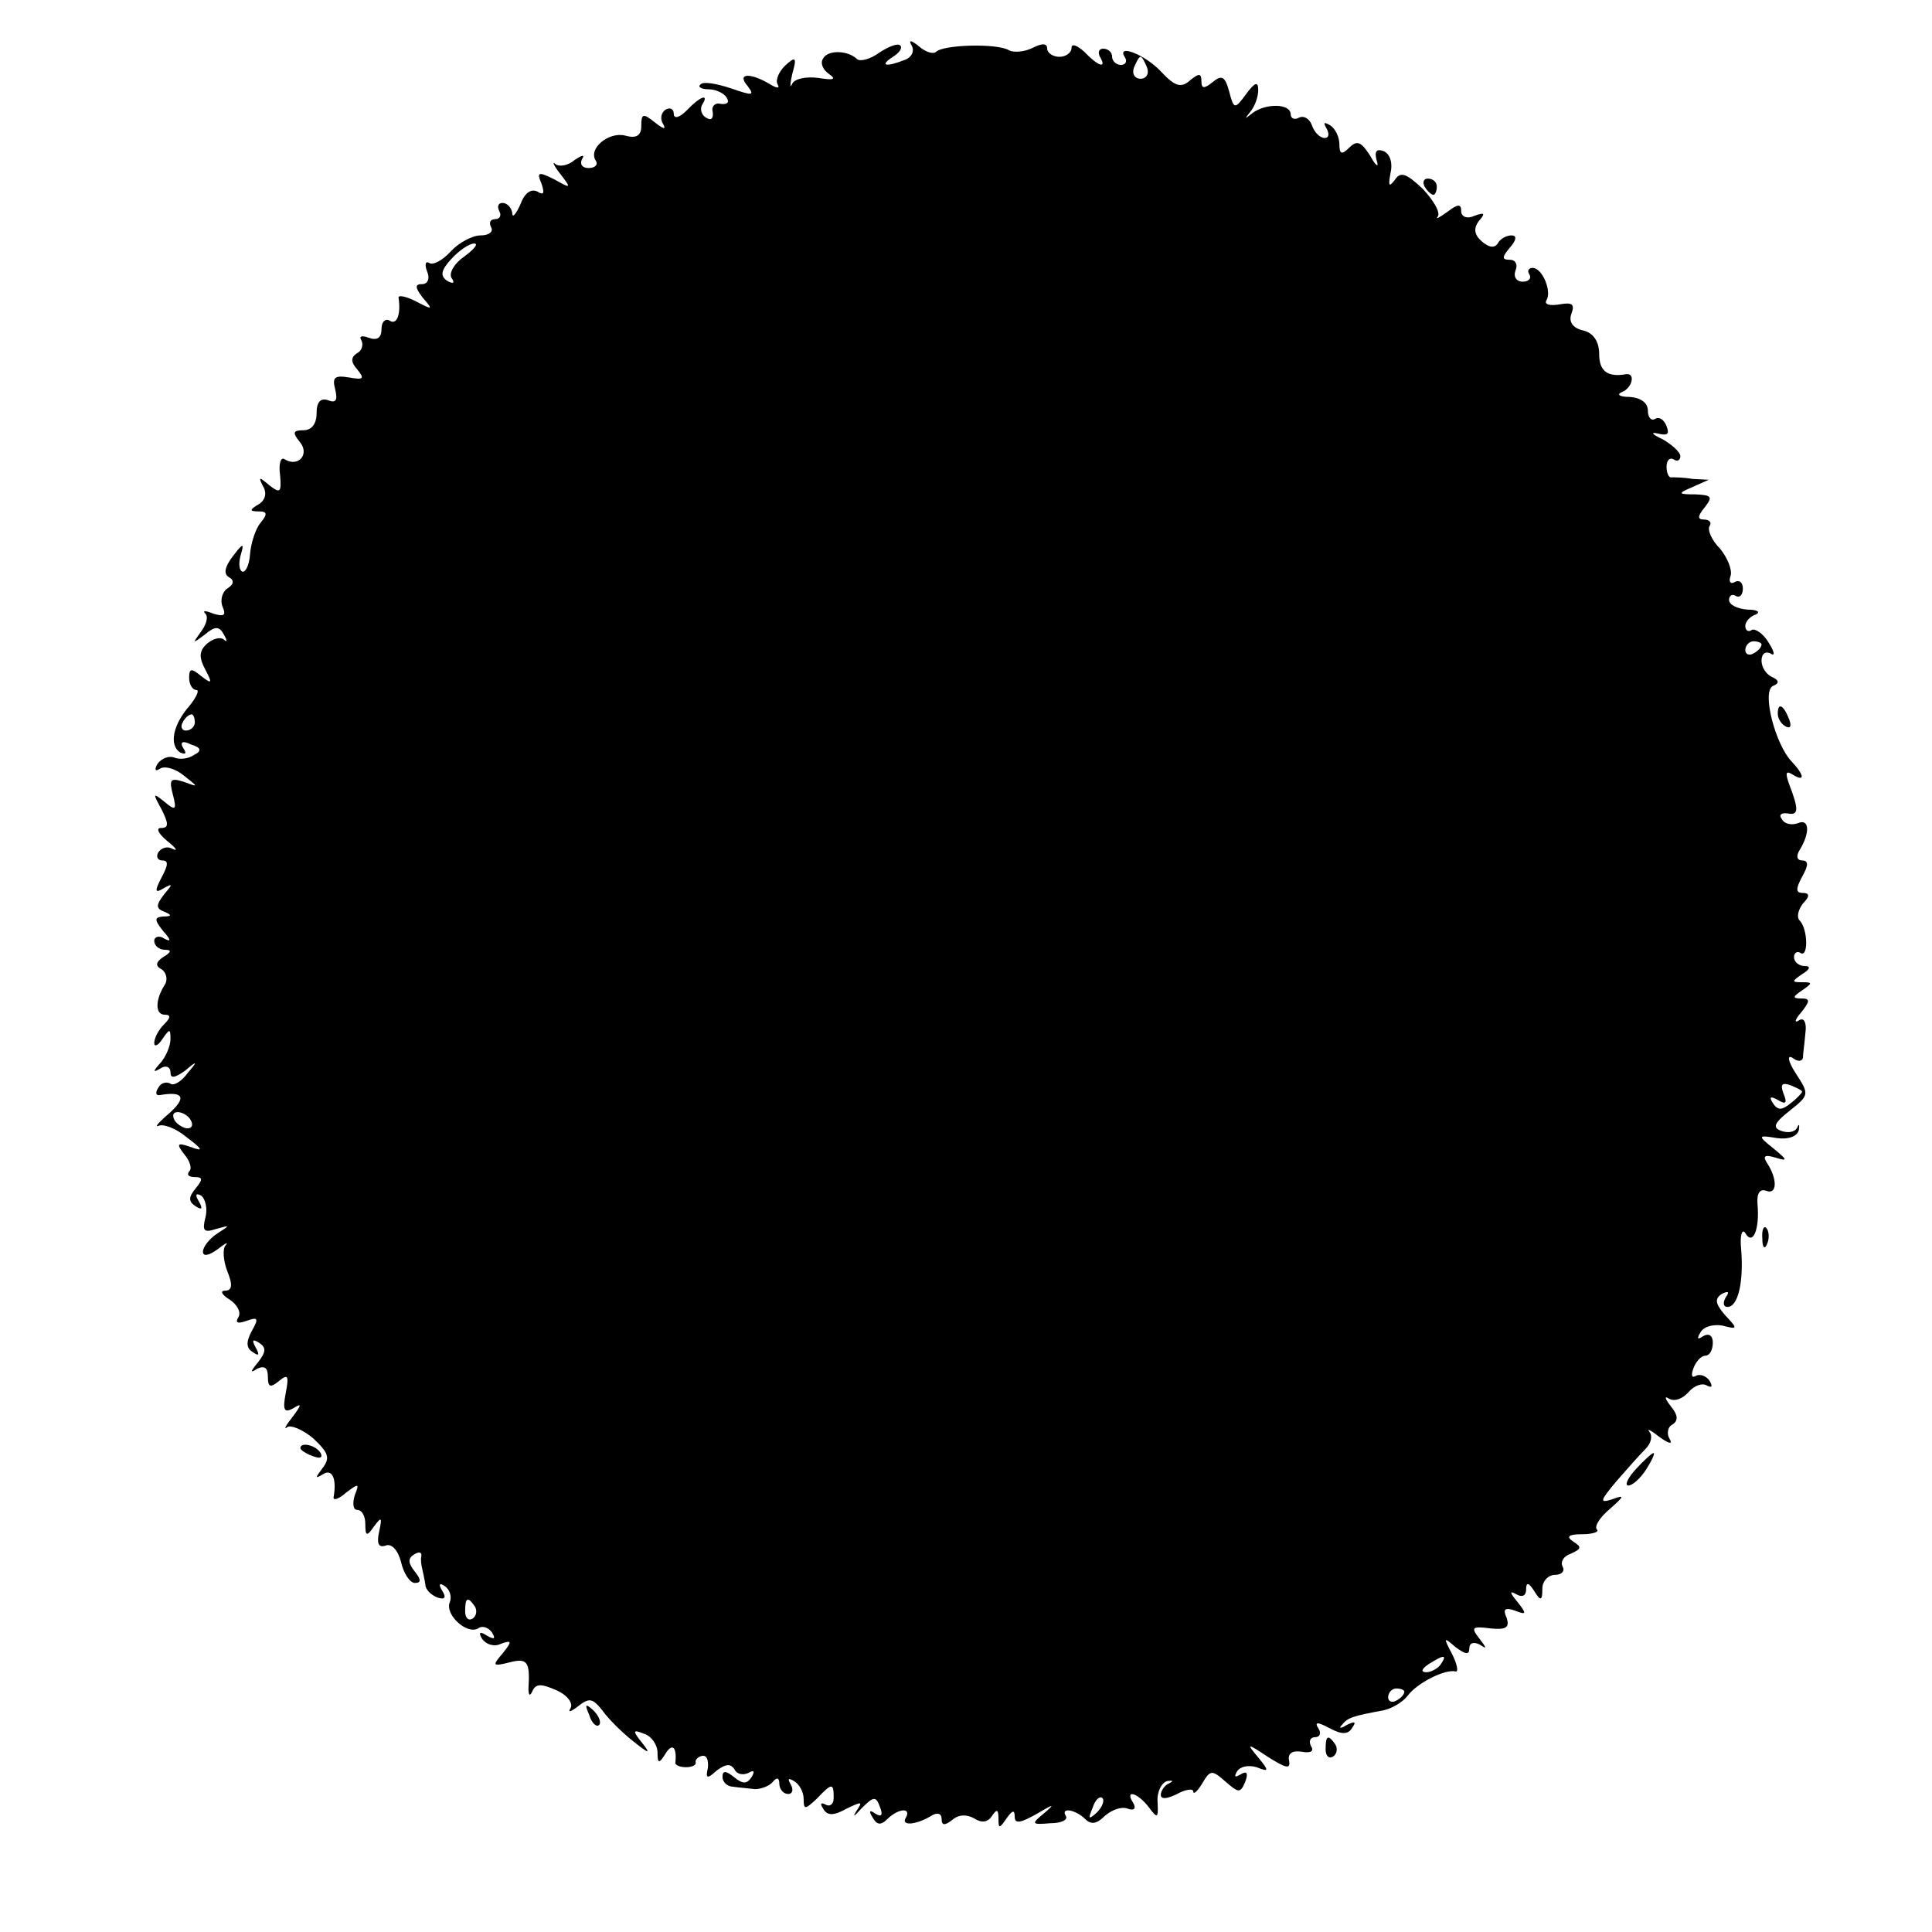
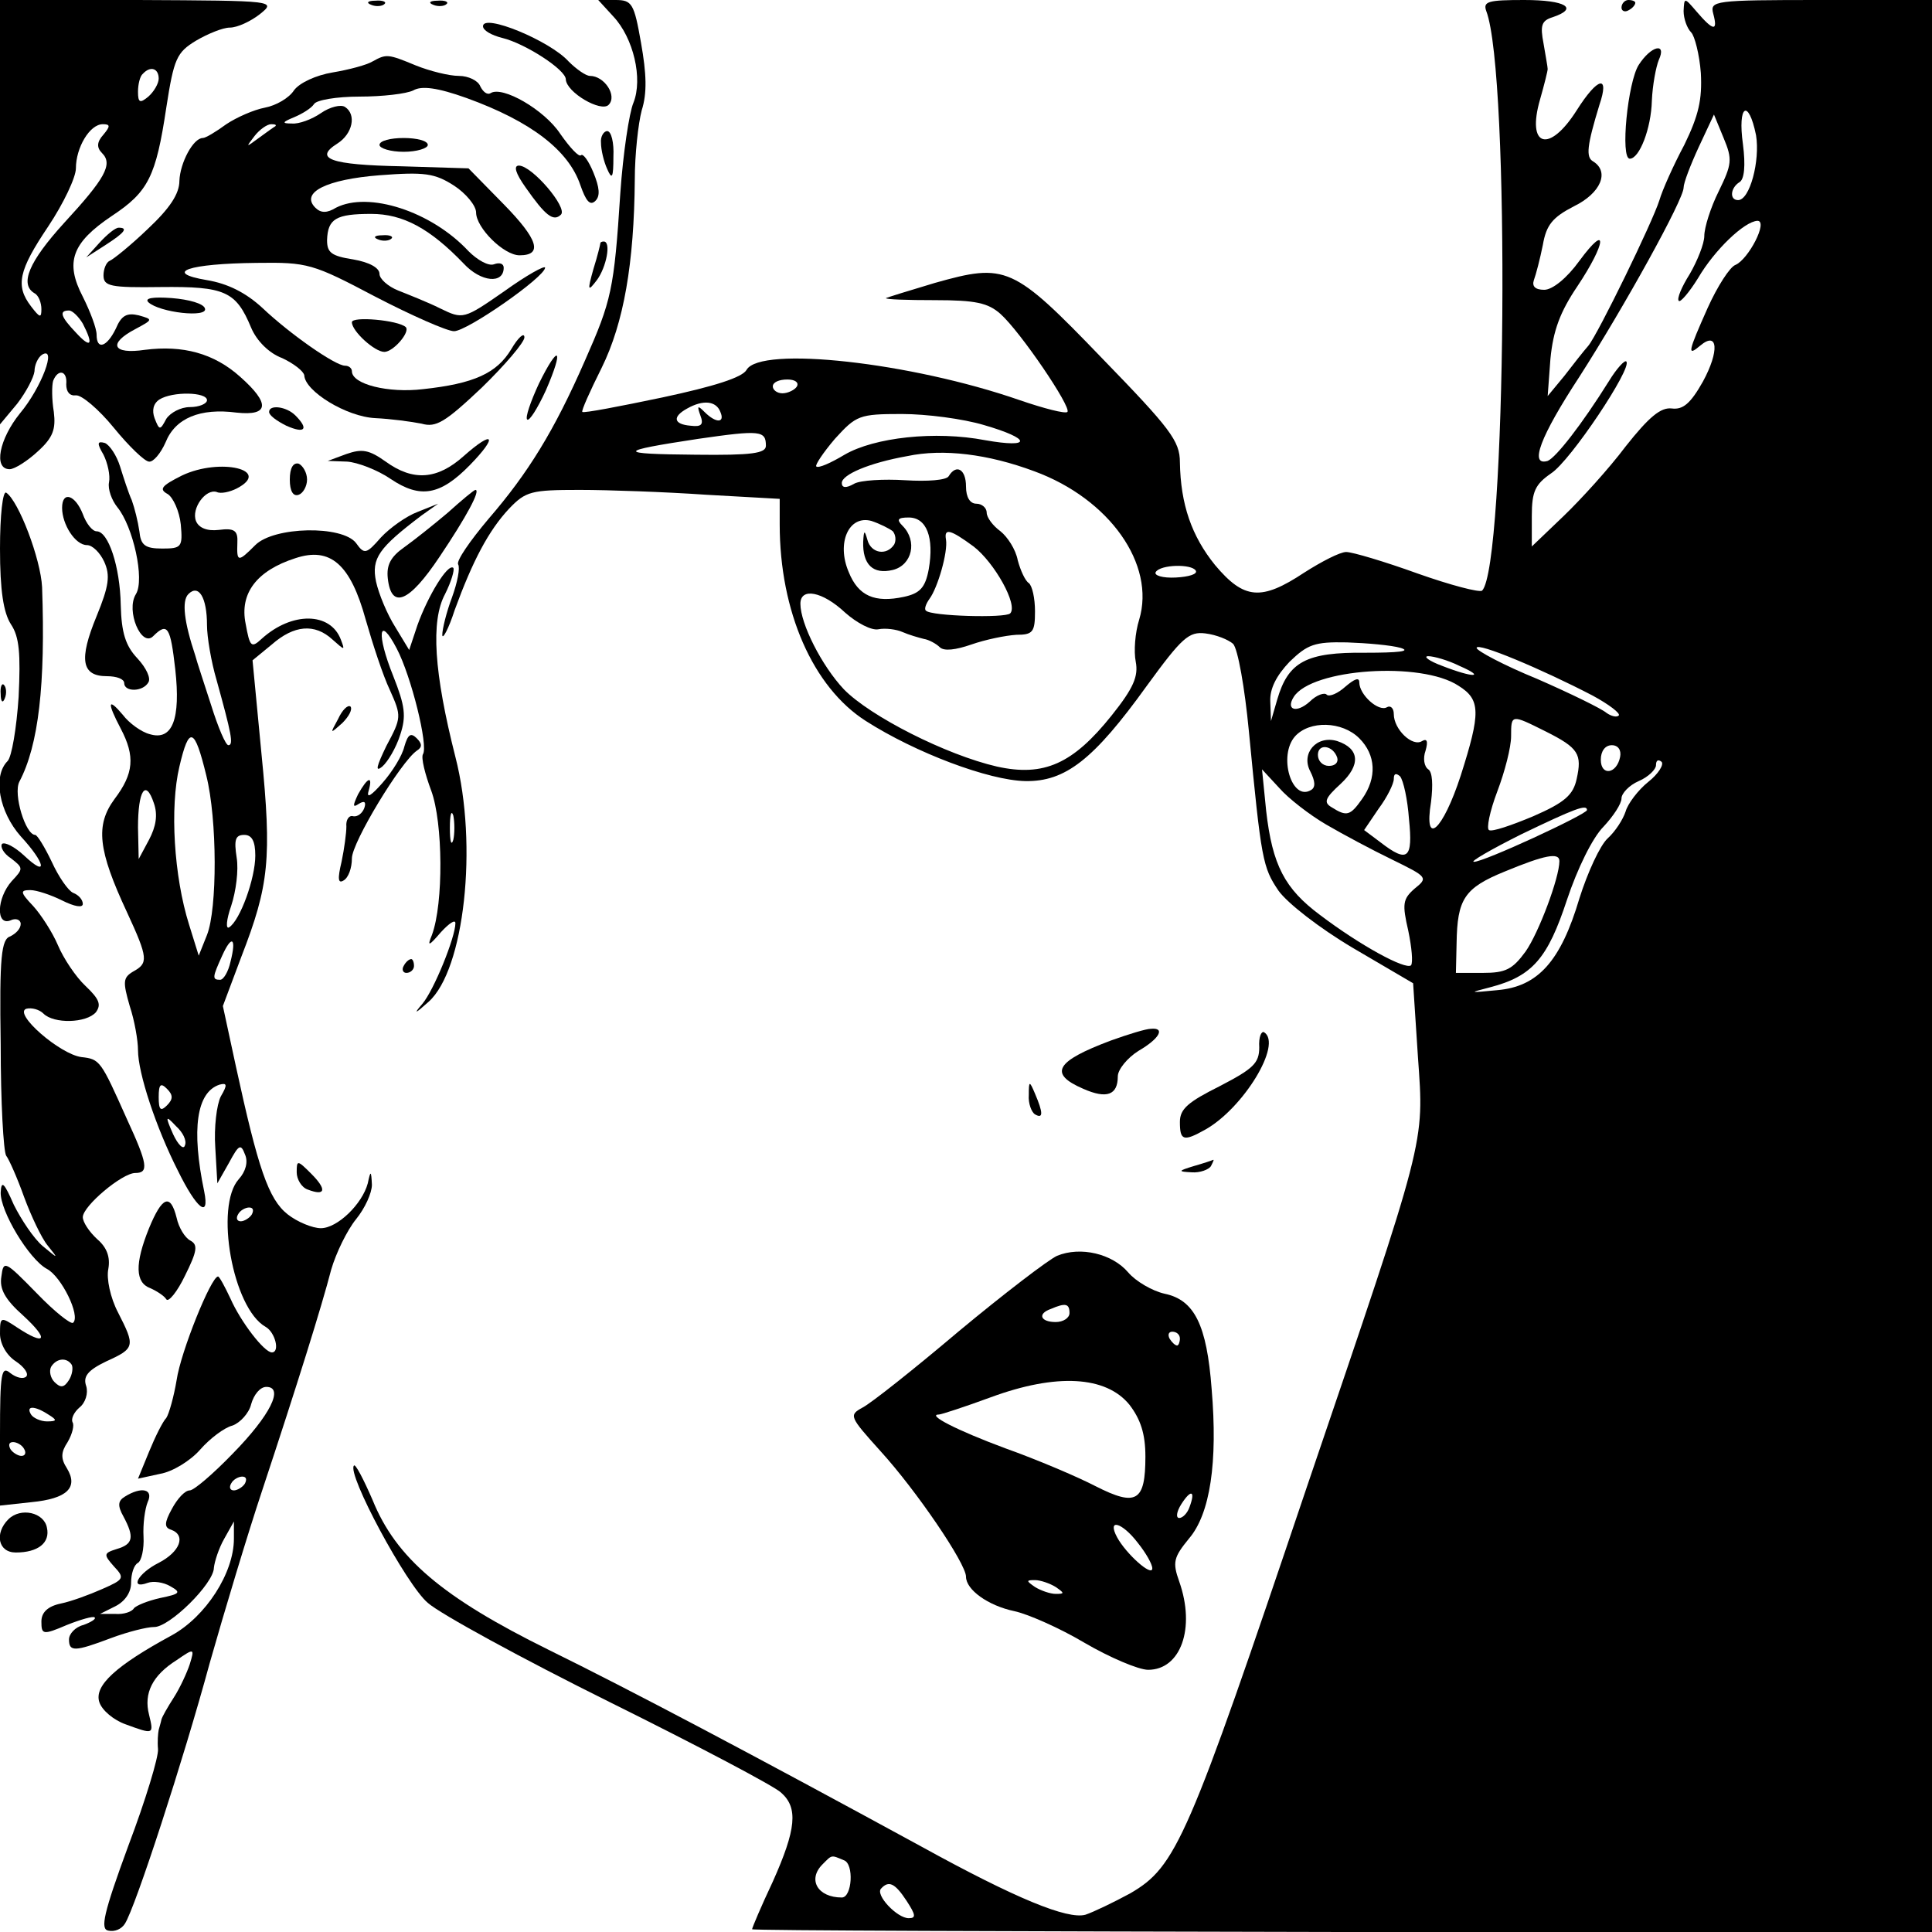
- <svg xmlns="http://www.w3.org/2000/svg" version="1.0" width="238pt" height="238pt" viewBox="0 0 238 238" preserveAspectRatio="xMidYMid meet">
-   <g transform="translate(0,238) scale(0.1,-0.1)" fill="#000000" stroke="none">
-     <path d="M1083 2315 c-11 -8 -23 -11 -27 -8 -11 11 -36 12 -42 1 -4 -6 0 -14 7 -19 10 -7 6 -8 -13 -5 -15 2 -29 -1 -32 -7 -3 -7 -3 -1 0 12 6 21 4 22 -9 10 -8 -8 -12 -18 -9 -23 3 -5 -1 -5 -9 0 -25 15 -42 14 -28 -2 9 -12 6 -12 -20 -3 -18 6 -35 9 -38 5 -4 -3 1 -6 10 -6 9 0 19 -5 22 -10 4 -6 1 -9 -7 -8 -7 2 -12 -3 -10 -10 1 -8 -2 -11 -8 -7 -6 3 -8 11 -5 16 9 14 -2 11 -19 -7 -9 -9 -16 -11 -16 -4 0 6 -5 8 -10 5 -6 -4 -7 -12 -3 -18 4 -7 0 -6 -10 2 -15 12 -17 11 -17 -4 0 -12 -6 -16 -20 -12 -20 5 -46 -16 -36 -31 3 -5 -1 -9 -9 -9 -8 0 -11 5 -8 11 4 6 0 5 -9 -1 -8 -7 -19 -9 -24 -5 -4 4 -2 -2 6 -12 14 -18 14 -19 -7 -7 -20 10 -22 9 -16 -5 4 -12 3 -15 -5 -10 -8 4 -16 -2 -21 -16 -6 -13 -10 -17 -10 -10 -1 6 -6 12 -12 12 -5 0 -7 -4 -4 -10 3 -5 1 -10 -5 -10 -6 0 -8 -4 -5 -10 3 -5 -2 -10 -13 -10 -10 0 -27 -9 -37 -20 -10 -11 -22 -17 -26 -14 -5 3 -6 -2 -3 -10 4 -9 1 -16 -6 -16 -9 0 -9 -4 1 -17 13 -15 12 -15 -9 -4 -12 6 -22 8 -21 4 3 -20 -2 -34 -11 -28 -5 3 -10 -1 -10 -10 0 -11 -5 -15 -16 -11 -8 3 -12 2 -9 -3 3 -5 1 -13 -5 -16 -8 -5 -8 -11 0 -20 10 -12 7 -13 -10 -10 -18 3 -21 0 -17 -15 3 -13 1 -17 -9 -13 -9 3 -14 -2 -14 -16 0 -13 -6 -21 -16 -21 -13 0 -14 -3 -5 -14 13 -15 -1 -32 -18 -22 -5 4 -8 -5 -6 -19 2 -22 0 -23 -13 -13 -13 11 -14 11 -8 -1 5 -8 3 -17 -5 -22 -12 -7 -12 -9 0 -9 10 0 11 -3 2 -14 -6 -7 -12 -25 -13 -39 -1 -14 -6 -23 -10 -21 -4 3 -4 12 -1 22 4 13 2 13 -10 -3 -10 -13 -12 -22 -5 -26 7 -4 6 -9 -2 -14 -6 -4 -9 -14 -6 -22 5 -11 2 -13 -11 -9 -10 4 -14 4 -10 0 4 -4 1 -14 -6 -23 -10 -14 -10 -14 5 -3 13 11 18 11 24 0 4 -7 4 -10 0 -6 -5 4 -14 1 -21 -5 -10 -9 -10 -17 -2 -32 9 -17 8 -18 -5 -8 -12 10 -15 10 -15 -2 0 -8 4 -15 9 -15 4 0 0 -9 -9 -20 -20 -23 -25 -48 -11 -57 7 -3 8 -1 4 5 -5 8 -1 10 9 5 13 -4 14 -8 4 -13 -7 -5 -18 -6 -25 -3 -6 2 -15 -1 -20 -8 -4 -7 -3 -10 3 -6 6 4 19 0 29 -8 19 -15 19 -15 0 -8 -16 5 -18 3 -13 -16 5 -19 3 -20 -10 -9 -15 12 -15 11 -4 -9 9 -18 9 -23 -1 -23 -6 0 -3 -7 8 -16 10 -8 14 -13 7 -10 -6 4 -14 2 -18 -4 -3 -5 -1 -10 5 -10 8 0 7 -6 -1 -21 -9 -17 -8 -20 3 -13 11 6 11 5 0 -8 -10 -13 -10 -17 0 -21 10 -4 10 -6 -1 -6 -11 -1 -11 -4 0 -18 10 -11 10 -14 1 -9 -6 4 -12 2 -12 -3 0 -6 6 -11 13 -11 9 0 8 -3 -2 -9 -9 -6 -10 -11 -2 -15 6 -4 8 -13 4 -19 -12 -19 -12 -37 0 -37 8 0 7 -4 -1 -12 -7 -7 -12 -17 -12 -23 0 -5 5 -3 10 5 9 13 10 13 10 0 0 -9 -6 -22 -12 -29 -10 -11 -10 -13 0 -7 6 4 12 2 12 -5 0 -8 5 -7 18 2 15 13 16 12 3 -3 -7 -10 -17 -16 -21 -13 -5 3 -12 1 -15 -5 -4 -6 -3 -10 2 -9 29 5 33 -3 12 -22 -13 -11 -19 -18 -14 -16 6 3 22 -3 35 -14 20 -15 21 -18 5 -12 -17 6 -18 4 -8 -9 7 -8 10 -18 6 -21 -3 -4 -1 -7 7 -7 10 0 10 -3 1 -14 -9 -11 -9 -16 0 -22 8 -5 9 -3 4 6 -5 8 -4 11 3 7 5 -4 8 -16 5 -27 -4 -16 -2 -19 13 -14 18 5 18 5 1 -6 -9 -6 -17 -16 -17 -22 0 -6 7 -5 18 3 9 7 14 10 10 5 -4 -4 -3 -19 2 -32 7 -17 6 -24 -3 -24 -6 0 -4 -5 6 -11 9 -6 14 -15 11 -21 -5 -8 -1 -9 10 -5 14 5 15 3 6 -13 -7 -13 -7 -21 2 -26 7 -5 8 -3 3 6 -5 9 -4 11 4 6 9 -6 9 -11 -1 -24 -10 -12 -10 -14 -1 -8 9 4 13 1 13 -10 0 -13 3 -14 14 -5 11 9 12 6 8 -15 -4 -21 -2 -25 9 -19 11 7 11 5 -1 -11 -8 -10 -11 -16 -6 -12 4 3 19 -3 32 -14 19 -18 21 -24 11 -37 -9 -12 -9 -13 1 -7 11 7 17 -5 13 -28 -1 -5 6 -3 15 5 16 12 17 12 11 -3 -3 -10 -2 -18 3 -18 6 0 10 -8 10 -17 0 -16 2 -16 11 -3 9 12 10 11 6 -7 -3 -14 -1 -20 8 -17 7 3 15 -5 19 -20 3 -14 11 -26 17 -26 8 0 8 4 0 14 -8 10 -9 16 -1 21 6 4 10 3 9 -2 -1 -4 0 -11 1 -15 1 -5 3 -13 4 -20 0 -6 7 -13 15 -16 9 -3 11 0 6 8 -5 8 -4 11 3 6 6 -4 9 -13 6 -20 -6 -15 21 -40 35 -32 5 4 13 1 17 -5 5 -8 3 -9 -6 -4 -9 6 -11 4 -6 -4 5 -7 15 -10 23 -6 14 5 14 3 2 -12 -13 -15 -12 -16 8 -11 23 6 26 1 24 -32 0 -9 2 -10 5 -3 4 9 11 9 29 1 14 -6 21 -16 18 -22 -4 -6 0 -5 9 2 14 11 18 10 30 -5 7 -10 24 -27 38 -38 20 -16 22 -16 11 -2 -12 15 -12 17 3 11 9 -3 16 -14 16 -23 0 -14 2 -14 10 -1 8 13 14 8 12 -11 -1 -3 5 -6 13 -6 8 0 13 3 12 6 -1 3 3 7 8 8 6 1 8 -6 7 -15 -3 -13 -1 -14 11 -3 11 8 17 9 22 1 3 -6 11 -7 17 -4 7 4 8 2 4 -5 -6 -9 -11 -9 -22 0 -10 8 -14 8 -14 0 0 -6 6 -12 13 -12 6 -1 19 -2 27 -3 8 0 18 4 22 9 5 6 8 5 8 -2 0 -7 5 -13 11 -13 5 0 7 5 3 12 -4 7 -3 8 4 4 7 -4 12 -14 12 -22 0 -14 2 -13 16 0 19 20 21 20 21 1 0 -8 -5 -11 -10 -8 -6 3 -7 1 -3 -5 5 -9 13 -9 29 0 19 9 20 9 12 -3 -5 -8 -3 -7 6 3 15 15 18 16 23 2 4 -10 2 -13 -6 -8 -7 5 -8 3 -3 -5 5 -9 10 -10 18 -2 13 13 30 15 23 2 -7 -11 13 -9 31 2 8 5 13 3 13 -4 0 -8 4 -8 13 -1 8 7 18 7 27 2 9 -6 17 -5 22 3 6 9 8 8 8 -3 0 -13 1 -13 10 0 7 10 10 11 10 2 0 -9 7 -8 28 4 20 12 22 12 9 1 -17 -14 -17 -15 7 -13 13 0 22 4 19 9 -7 11 12 8 24 -4 7 -7 14 -6 24 4 8 7 20 12 28 9 8 -3 11 0 7 7 -11 17 5 13 19 -5 11 -15 12 -14 11 6 -1 13 5 24 12 26 7 1 8 0 2 -3 -5 -2 -10 -9 -10 -14 0 -6 8 -5 20 1 11 6 20 7 20 3 0 -4 5 0 11 10 10 17 12 17 29 2 16 -14 18 -14 24 0 4 11 2 14 -6 9 -7 -4 -8 -3 -4 4 4 6 14 8 24 5 15 -6 16 -5 2 12 -15 18 -14 18 13 0 21 -13 27 -15 25 -4 -2 9 4 13 16 11 11 -2 15 1 11 7 -3 6 -1 11 5 11 6 0 8 5 4 11 -5 8 -1 8 14 0 15 -8 23 -8 28 1 5 7 3 8 -7 3 -8 -5 -10 -4 -6 0 7 9 13 11 51 18 10 2 24 10 30 18 12 16 46 33 59 30 4 -1 2 9 -4 21 -11 21 -11 22 4 9 12 -9 17 -10 17 -2 0 7 5 9 13 5 9 -6 9 -5 -1 8 -10 13 -9 15 14 12 19 -2 24 1 20 13 -5 11 -2 13 10 9 15 -6 15 -4 3 11 -9 11 -10 14 -1 9 7 -4 12 -2 12 6 0 9 3 9 10 -2 8 -13 10 -12 10 3 0 9 7 17 16 17 8 0 12 5 9 10 -3 6 1 13 10 16 13 6 14 8 3 15 -9 6 -6 9 11 9 13 0 22 3 18 6 -3 4 4 15 16 25 18 16 19 18 3 12 -16 -5 -15 -2 5 22 13 15 29 33 36 40 7 7 9 16 5 21 -4 5 2 2 12 -6 11 -8 17 -10 13 -3 -4 6 -3 15 3 18 8 5 7 12 -2 23 -7 9 -8 13 -2 9 7 -4 17 0 24 8 7 8 17 12 23 8 6 -3 7 -1 3 6 -4 6 -12 9 -17 6 -5 -3 -6 1 -3 9 3 9 10 16 15 16 5 0 9 7 9 16 0 9 -5 12 -12 8 -7 -5 -8 -3 -3 5 4 7 16 10 27 8 19 -5 19 -4 3 13 -12 14 -13 20 -4 26 8 4 10 3 5 -4 -4 -7 -3 -12 2 -12 13 0 20 30 17 70 -2 18 1 27 5 21 9 -16 18 4 15 36 -1 13 3 19 11 16 13 -5 14 14 1 34 -6 9 -3 11 10 7 16 -5 15 -3 -2 11 -20 16 -20 17 4 13 14 -2 25 2 27 10 1 7 0 8 -2 3 -3 -6 -12 -7 -20 -4 -11 4 -8 10 11 25 24 19 24 20 7 46 -9 14 -11 23 -4 19 6 -5 12 -5 13 0 0 4 2 18 3 30 2 14 -2 20 -8 16 -6 -4 -5 1 3 10 11 14 11 17 0 17 -11 0 -11 2 1 10 13 9 13 10 0 10 -13 0 -13 1 0 10 10 6 11 10 3 10 -7 0 -13 5 -13 11 0 5 4 8 8 5 10 -6 9 30 -1 40 -4 4 -2 13 4 21 9 9 8 13 0 13 -9 0 -9 5 -1 20 8 14 8 20 0 20 -6 0 -8 5 -3 13 13 21 12 39 -2 33 -8 -3 -17 -1 -20 5 -4 5 -1 8 7 7 14 -3 14 5 2 36 -5 14 -4 17 4 12 16 -10 15 -1 -1 16 -20 21 -37 86 -23 93 8 3 8 7 -1 11 -7 3 -13 12 -13 20 0 9 5 12 11 9 6 -4 5 2 -2 13 -7 12 -17 18 -21 16 -4 -3 -8 -1 -8 5 0 5 6 12 13 14 6 3 2 6 -10 6 -13 1 -23 6 -23 12 0 5 4 8 8 5 5 -3 9 1 9 9 0 8 -5 11 -10 8 -5 -3 -8 0 -5 8 2 7 -4 22 -13 33 -10 10 -16 23 -13 28 3 4 0 8 -7 8 -8 0 -8 4 1 15 10 13 9 15 -11 16 -22 0 -23 1 -4 9 l20 9 -20 1 c-11 2 -23 2 -26 2 -3 -1 -6 5 -6 13 0 8 4 12 9 9 4 -3 8 -1 8 4 0 5 -10 14 -22 21 -13 6 -15 9 -6 7 12 -3 15 -1 11 9 -3 8 -9 12 -14 9 -5 -3 -9 2 -9 10 0 10 -9 16 -22 17 -13 0 -17 3 -10 6 13 5 17 24 5 22 -23 -4 -33 4 -33 25 0 15 -7 26 -20 29 -13 3 -18 11 -14 21 4 11 1 14 -15 11 -12 -2 -19 0 -16 5 7 11 -5 40 -17 40 -5 0 -7 -4 -4 -8 3 -5 -1 -9 -8 -9 -8 0 -12 6 -9 14 3 7 0 13 -7 13 -10 0 -10 3 0 15 8 9 9 15 2 15 -6 0 -14 -4 -17 -10 -4 -6 -11 -5 -20 3 -9 8 -10 16 -3 25 8 9 7 11 -6 6 -9 -4 -16 -1 -16 6 0 9 -4 9 -17 -1 -10 -7 -15 -10 -12 -6 4 5 -5 20 -18 34 -21 20 -28 22 -35 11 -7 -9 -8 -7 -5 9 3 13 -1 24 -9 27 -9 3 -11 -1 -8 -12 3 -9 -1 -7 -8 6 -11 17 -16 20 -26 10 -9 -9 -12 -8 -12 4 0 9 -5 20 -12 24 -7 4 -8 3 -4 -4 4 -7 3 -12 -2 -12 -6 0 -13 7 -16 16 -3 8 -10 12 -16 9 -5 -3 -10 -1 -10 4 0 14 -32 14 -48 1 -9 -7 -9 -7 -2 2 6 7 10 19 10 27 0 11 -4 10 -15 -5 -14 -19 -15 -19 -21 4 -5 18 -9 20 -20 11 -11 -9 -14 -8 -14 1 0 10 -3 10 -14 1 -11 -10 -19 -7 -35 10 -20 22 -57 36 -45 18 3 -5 0 -9 -5 -9 -6 0 -11 5 -11 10 0 6 -5 10 -11 10 -5 0 -7 -4 -4 -10 9 -15 -2 -12 -19 6 -9 8 -16 11 -16 5 0 -6 -7 -11 -15 -11 -8 0 -15 5 -15 10 0 7 -6 7 -18 1 -10 -5 -23 -6 -29 -3 -14 9 -82 7 -90 -2 -4 -3 -13 0 -21 7 -10 8 -13 8 -9 1 4 -7 0 -15 -9 -18 -23 -9 -31 -7 -14 4 8 5 12 11 9 14 -3 3 -14 -1 -26 -9z m330 -18 c3 -8 -1 -14 -8 -14 -7 0 -11 6 -8 14 3 7 6 13 8 13 2 0 5 -6 8 -13z m-841 -233 c-12 -8 -19 -20 -16 -26 5 -7 2 -8 -5 -4 -9 6 -8 13 5 27 9 10 22 19 28 19 6 0 0 -7 -12 -16z m1598 -478 c0 -3 -4 -8 -10 -11 -5 -3 -10 -1 -10 4 0 6 5 11 10 11 6 0 10 -2 10 -4z m-1930 -96 c0 -5 -5 -10 -11 -10 -5 0 -7 5 -4 10 3 6 8 10 11 10 2 0 4 -4 4 -10z m1980 -455 c0 -1 -6 -8 -14 -14 -11 -9 -16 -9 -22 0 -5 8 -3 9 6 4 10 -6 12 -4 7 8 -4 11 -2 14 9 10 7 -3 14 -6 14 -8z m-1985 -35 c3 -5 2 -10 -4 -10 -5 0 -13 5 -16 10 -3 6 -2 10 4 10 5 0 13 -4 16 -10z m350 -599 c3 -5 2 -12 -3 -15 -5 -3 -9 1 -9 9 0 17 3 19 12 6z m1190 -71 c-3 -5 -12 -10 -18 -10 -7 0 -6 4 3 10 19 12 23 12 15 0z m-45 -34 c0 -3 -4 -8 -10 -11 -5 -3 -10 -1 -10 4 0 6 5 11 10 11 6 0 10 -2 10 -4z m-379 -149 c-10 -9 -11 -8 -5 6 3 10 9 15 12 12 3 -3 0 -11 -7 -18z" />
-     <path d="M1755 2150 c3 -5 8 -10 11 -10 2 0 4 5 4 10 0 6 -5 10 -11 10 -5 0 -7 -4 -4 -10z" />
-     <path d="M2190 1501 c0 -6 4 -13 10 -16 6 -3 7 1 4 9 -7 18 -14 21 -14 7z" />
-     <path d="M2171 854 c0 -11 3 -14 6 -6 3 7 2 16 -1 19 -3 4 -6 -2 -5 -13z" />
-     <path d="M370 596 c0 -2 7 -7 16 -10 8 -3 12 -2 9 4 -6 10 -25 14 -25 6z" />
-     <path d="M2015 570 c-10 -11 -14 -20 -9 -20 5 0 15 9 22 20 7 11 11 20 9 20 -2 0 -12 -9 -22 -20z" />
-     <path d="M726 267 c3 -10 9 -15 12 -12 3 3 0 11 -7 18 -10 9 -11 8 -5 -6z" />
-     <path d="M1633 225 c0 -8 4 -12 9 -9 5 3 6 10 3 15 -9 13 -12 11 -12 -6z" />
+ <svg xmlns="http://www.w3.org/2000/svg" version="1.0" width="280pt" height="280pt" viewBox="0 0 280 280" preserveAspectRatio="xMidYMid meet">
+   <g transform="translate(0,280) scale(0.1,-0.1)" fill="#000000" stroke="none">
+     <path d="M0 2493 l0 -308 25 30 c13 17 24 38 25 47 0 9 5 20 11 24 22 13 -1 -48 -32 -85 -30 -37 -39 -81 -15 -81 7 0 26 12 41 26 22 20 26 32 23 57 -3 18 -3 38 -1 45 7 18 21 15 19 -5 0 -11 5 -17 14 -16 8 1 33 -20 55 -47 22 -27 45 -49 51 -49 6 -1 17 12 24 28 14 35 50 50 103 43 47 -5 49 13 5 52 -38 34 -83 46 -138 39 -47 -7 -54 9 -14 30 26 14 26 14 5 20 -17 4 -25 0 -33 -19 -13 -27 -28 -32 -28 -9 0 9 -9 33 -20 55 -26 50 -16 78 42 117 53 35 64 57 79 157 11 71 15 80 43 97 17 10 39 19 49 19 11 0 30 9 43 19 25 20 24 20 -176 21 l-200 1 0 -308z m230 193 c0 -7 -7 -19 -15 -26 -12 -10 -15 -9 -15 7 0 11 3 23 7 26 11 12 23 8 23 -7z m-80 -81 c-10 -11 -10 -19 -2 -27 16 -16 4 -37 -55 -101 -51 -56 -65 -89 -43 -102 6 -3 10 -14 10 -23 0 -13 -2 -13 -15 4 -23 30 -18 52 25 116 22 33 40 71 40 84 0 30 20 64 39 64 11 0 11 -3 1 -15z m-30 -274 c16 -31 12 -37 -10 -13 -22 23 -25 32 -10 32 5 0 14 -9 20 -19z m180 -111 c0 -5 -11 -10 -25 -10 -13 0 -28 -8 -34 -17 -9 -17 -10 -17 -17 1 -4 11 -2 21 7 27 19 12 69 11 69 -1z" />
+     <path d="M538 2793 c7 -3 16 -2 19 1 4 3 -2 6 -13 5 -11 0 -14 -3 -6 -6z" />
+     <path d="M628 2793 c7 -3 16 -2 19 1 4 3 -2 6 -13 5 -11 0 -14 -3 -6 -6z" />
+     <path d="M889 2776 c29 -31 43 -90 29 -125 -6 -14 -15 -73 -19 -131 -9 -140 -13 -156 -51 -242 -45 -103 -83 -164 -140 -230 -27 -32 -47 -61 -44 -66 3 -5 -1 -26 -9 -48 -8 -21 -14 -46 -14 -54 0 -8 9 8 18 36 26 71 49 115 79 147 24 25 32 27 102 27 42 0 125 -3 183 -7 l107 -6 0 -37 c0 -126 48 -236 125 -285 72 -46 178 -86 231 -87 58 -1 99 31 176 138 51 70 61 79 85 76 16 -2 33 -9 40 -15 7 -7 17 -64 23 -127 18 -187 20 -197 43 -231 13 -18 59 -54 108 -83 l87 -51 7 -107 c9 -128 13 -111 -161 -623 -173 -513 -189 -550 -256 -589 -24 -13 -53 -27 -65 -31 -26 -7 -100 23 -238 99 -244 133 -422 227 -540 285 -154 76 -221 133 -255 217 -13 30 -25 53 -27 50 -11 -11 76 -173 107 -199 18 -16 137 -81 264 -144 127 -63 239 -122 248 -131 25 -22 22 -53 -12 -129 -17 -36 -30 -67 -30 -69 0 -2 385 -3 855 -4 l855 0 0 1400 0 1400 -161 0 c-156 0 -161 -1 -156 -20 7 -26 0 -25 -24 3 -18 21 -18 21 -19 1 0 -11 5 -25 11 -31 5 -5 12 -32 14 -59 2 -38 -3 -61 -24 -104 -16 -30 -32 -66 -36 -80 -10 -32 -89 -194 -103 -211 -7 -8 -22 -27 -35 -44 l-24 -29 4 54 c4 41 14 68 39 105 42 63 45 94 3 37 -18 -25 -39 -42 -51 -42 -13 0 -18 5 -15 14 3 8 9 31 13 51 5 29 14 40 45 56 39 19 52 50 28 65 -11 6 -9 23 9 82 15 44 -2 41 -33 -8 -40 -63 -73 -53 -53 16 6 21 11 41 11 44 0 3 -3 19 -6 37 -5 26 -3 33 13 38 39 13 19 25 -41 25 -52 0 -60 -2 -55 -16 35 -91 29 -804 -6 -840 -4 -3 -46 8 -94 25 -47 17 -94 31 -103 31 -9 0 -36 -14 -61 -30 -62 -41 -87 -39 -129 11 -34 42 -50 88 -51 149 0 31 -14 49 -113 151 -129 134 -139 138 -242 109 -37 -11 -69 -21 -71 -22 -1 -2 31 -3 71 -3 59 0 77 -4 95 -20 29 -26 103 -135 97 -142 -3 -3 -34 5 -69 17 -158 55 -376 79 -396 44 -6 -11 -47 -24 -122 -40 -62 -13 -114 -23 -116 -21 -2 1 11 30 28 64 32 65 47 151 48 273 0 36 5 81 10 100 8 25 7 53 -1 98 -10 57 -13 62 -37 62 l-25 0 22 -24z m1656 -172 c6 -37 -9 -94 -26 -94 -13 0 -11 18 2 26 7 4 9 24 5 55 -8 57 8 67 19 13z m-54 -81 c-12 -24 -21 -53 -21 -65 0 -11 -10 -36 -21 -55 -12 -19 -19 -36 -16 -39 2 -3 15 12 28 33 24 41 67 82 86 83 16 0 -13 -56 -32 -64 -8 -3 -26 -31 -40 -62 -29 -65 -30 -71 -11 -55 26 22 28 -8 4 -52 -18 -32 -29 -41 -45 -39 -16 2 -33 -12 -67 -55 -24 -32 -65 -77 -90 -101 l-46 -44 0 44 c0 36 5 46 28 62 28 18 118 153 109 162 -2 3 -14 -10 -25 -28 -40 -64 -77 -111 -89 -116 -27 -8 -11 35 46 122 66 103 151 257 151 274 0 7 10 33 22 59 l22 47 14 -34 c13 -31 12 -38 -7 -77z m-1336 -283 c-3 -5 -13 -10 -21 -10 -8 0 -14 5 -14 10 0 6 9 10 21 10 11 0 17 -4 14 -10z m-111 -37 c7 -16 -6 -17 -23 0 -10 10 -11 9 -6 -5 5 -13 2 -17 -14 -15 -25 2 -27 13 -5 25 23 13 42 11 48 -5z m382 -19 c69 -20 70 -34 2 -22 -73 14 -161 4 -204 -21 -20 -12 -38 -20 -41 -17 -2 2 10 20 27 40 31 34 35 36 97 36 36 0 89 -7 119 -16z m-316 -30 c0 -11 -20 -14 -102 -13 -116 1 -115 5 4 23 90 13 98 12 98 -10z m389 -37 c109 -40 176 -135 152 -215 -6 -19 -8 -46 -5 -61 4 -21 -3 -38 -35 -78 -56 -70 -98 -89 -166 -74 -74 17 -184 73 -222 112 -32 34 -63 95 -63 124 0 24 32 18 65 -13 17 -15 38 -26 48 -24 10 2 26 0 35 -4 9 -4 23 -8 31 -10 7 -1 18 -7 23 -12 6 -6 23 -4 46 4 20 7 49 13 65 14 24 0 27 4 27 34 0 19 -4 37 -9 41 -5 3 -12 18 -16 33 -3 16 -15 34 -25 42 -11 8 -20 20 -20 27 0 7 -7 13 -15 13 -9 0 -15 9 -15 25 0 25 -14 33 -25 15 -3 -6 -31 -8 -63 -6 -31 2 -65 0 -74 -5 -12 -7 -18 -6 -18 1 0 12 39 29 95 39 52 11 117 3 184 -22z m-205 -87 c4 -5 5 -13 2 -19 -11 -17 -34 -13 -39 7 -4 14 -5 14 -6 -3 -1 -33 14 -48 43 -41 28 7 36 42 14 64 -9 9 -7 12 9 12 26 0 37 -29 29 -75 -5 -27 -13 -35 -36 -40 -42 -9 -66 1 -80 36 -18 42 0 83 33 74 12 -4 26 -11 31 -15z m117 -22 c30 -23 65 -85 53 -97 -7 -7 -115 -4 -122 4 -3 2 0 10 5 17 12 16 27 68 24 86 -3 17 6 15 40 -10z m322 -35 c3 -5 -10 -9 -29 -10 -19 -1 -32 3 -29 8 7 11 52 12 58 2z m297 -112 c16 -5 -4 -7 -51 -7 -86 1 -112 -13 -128 -68 l-9 -31 -1 28 c-1 19 9 38 28 58 26 25 36 29 83 28 29 -1 64 -4 78 -8z m278 -69 c24 -13 41 -26 38 -29 -3 -3 -11 -1 -18 4 -7 6 -52 28 -100 49 -49 20 -88 41 -88 45 0 9 95 -31 168 -69z m-193 43 c39 -17 21 -18 -25 0 -19 7 -28 14 -20 14 8 0 29 -6 45 -14z m-1 -29 c32 -20 32 -39 3 -130 -26 -80 -54 -105 -43 -38 3 25 2 43 -4 47 -6 4 -8 16 -4 27 4 14 2 18 -5 14 -14 -9 -41 17 -41 39 0 9 -5 13 -10 10 -12 -7 -40 18 -40 36 0 8 -7 5 -20 -6 -11 -10 -23 -15 -27 -12 -3 4 -15 0 -25 -10 -19 -17 -35 -12 -23 7 26 41 185 52 239 16z m126 -66 c48 -24 53 -33 45 -69 -5 -23 -17 -34 -63 -54 -31 -13 -60 -23 -64 -20 -4 2 1 27 12 56 11 29 20 64 20 80 0 32 0 32 50 7z m-270 -10 c24 -24 26 -57 4 -88 -17 -24 -22 -26 -44 -12 -12 7 -10 13 13 34 29 27 28 51 -5 62 -30 9 -53 -18 -39 -44 7 -14 8 -23 1 -27 -28 -17 -48 50 -23 78 21 23 68 22 93 -3z m-32 -28 c2 -7 -3 -12 -12 -12 -9 0 -16 7 -16 16 0 17 22 14 28 -4z m410 1 c-5 -25 -28 -28 -28 -4 0 12 6 21 16 21 9 0 14 -7 12 -17z m41 -36 c-15 -12 -30 -32 -33 -43 -4 -12 -15 -29 -26 -39 -11 -10 -29 -49 -41 -87 -27 -91 -60 -128 -119 -133 -41 -4 -42 -4 -11 4 62 16 84 42 112 127 15 45 37 90 53 106 14 15 26 33 26 41 0 7 11 19 25 25 14 6 25 17 25 23 0 7 3 9 8 5 4 -4 -5 -18 -19 -29z m-467 -62 c24 -14 67 -37 96 -51 51 -25 52 -26 32 -42 -17 -15 -18 -22 -9 -61 5 -24 7 -46 4 -50 -8 -7 -74 29 -132 73 -51 38 -69 72 -78 151 l-6 60 25 -27 c13 -15 44 -39 68 -53z m120 8 c6 -58 -2 -64 -41 -34 l-24 18 21 31 c12 16 22 36 22 43 0 8 3 9 9 4 5 -6 11 -34 13 -62z m258 13 c0 -6 -151 -76 -164 -75 -6 0 25 18 69 40 77 37 95 44 95 35z m-40 -74 c0 -24 -30 -104 -49 -131 -19 -26 -29 -31 -62 -31 l-39 0 1 43 c1 64 11 80 70 104 58 24 79 28 79 15z m-1037 -1448 c15 -5 12 -54 -3 -54 -35 0 -50 26 -28 48 14 14 12 14 31 6z m91 -59 c13 -20 14 -25 3 -25 -17 0 -49 34 -40 43 11 12 20 8 37 -18z" />
+     <path d="M2350 2789 c0 -5 5 -7 10 -4 6 3 10 8 10 11 0 2 -4 4 -10 4 -5 0 -10 -5 -10 -11z" />
+     <path d="M700 2762 c0 -6 12 -13 28 -17 33 -8 92 -46 92 -60 1 -19 51 -48 62 -37 13 13 -6 42 -27 42 -6 0 -20 10 -31 21 -27 30 -124 70 -124 51z" />
+     <path d="M2375 2706 c-16 -25 -27 -136 -13 -136 14 0 31 44 32 84 1 23 6 49 10 59 12 26 -11 21 -29 -7z" />
+     <path d="M540 2711 c-8 -5 -34 -12 -58 -16 -24 -4 -48 -15 -56 -26 -7 -11 -26 -22 -42 -25 -16 -3 -41 -14 -56 -24 -15 -11 -30 -20 -34 -20 -14 0 -33 -36 -34 -62 0 -19 -14 -40 -46 -70 -25 -24 -50 -44 -55 -46 -5 -2 -9 -12 -9 -21 0 -16 10 -18 83 -17 93 1 109 -6 131 -59 8 -19 26 -37 45 -44 17 -8 31 -19 32 -25 1 -23 61 -60 103 -62 22 -1 52 -5 67 -8 21 -6 34 2 87 52 34 33 62 66 62 73 0 8 -9 0 -19 -17 -21 -35 -54 -50 -128 -58 -50 -6 -103 7 -103 26 0 4 -4 8 -10 8 -14 0 -80 46 -120 84 -24 22 -50 35 -80 40 -65 11 -27 24 72 25 74 1 81 -1 172 -49 52 -27 104 -50 114 -50 19 0 131 78 132 92 0 4 -27 -11 -59 -34 -59 -41 -60 -41 -93 -25 -18 9 -46 20 -61 26 -15 6 -27 17 -27 24 0 9 -15 17 -38 21 -32 5 -38 10 -38 28 1 31 13 38 64 38 46 0 85 -21 134 -72 25 -27 58 -30 58 -6 0 6 -6 8 -14 5 -8 -3 -24 6 -37 19 -54 58 -145 87 -192 63 -13 -8 -22 -8 -30 0 -22 22 16 41 93 47 65 5 80 3 108 -15 17 -11 32 -29 32 -39 0 -22 40 -62 63 -62 34 0 27 23 -23 74 l-51 52 -97 3 c-103 2 -128 11 -93 33 22 14 28 42 11 53 -6 4 -22 0 -35 -9 -13 -9 -32 -16 -42 -15 -15 0 -14 2 3 9 12 5 25 13 29 19 3 6 33 11 66 11 33 0 68 4 78 9 12 7 35 4 77 -11 94 -34 148 -76 165 -126 8 -23 14 -31 22 -23 7 7 6 19 -3 41 -7 17 -15 28 -18 25 -3 -3 -16 11 -30 31 -23 35 -84 70 -101 59 -5 -3 -11 2 -15 10 -3 8 -17 15 -31 15 -14 0 -42 7 -62 15 -41 17 -43 17 -63 6z m-141 -94 c-2 -1 -13 -9 -24 -17 -19 -14 -19 -14 -6 3 7 9 18 17 24 17 6 0 8 -1 6 -3z" />
+     <path d="M871 2593 c0 -10 4 -27 9 -38 7 -16 9 -13 9 18 1 20 -3 37 -9 37 -5 0 -10 -8 -9 -17z" />
+     <path d="M550 2590 c0 -5 16 -10 35 -10 19 0 35 5 35 10 0 6 -16 10 -35 10 -19 0 -35 -4 -35 -10z" />
+     <path d="M762 2528 c28 -40 40 -50 51 -39 10 10 -42 71 -61 71 -8 0 -5 -11 10 -32z" />
+     <path d="M144 2448 l-19 -21 28 18 c28 18 33 25 19 25 -5 0 -17 -10 -28 -22z" />
+     <path d="M548 2453 c7 -3 16 -2 19 1 4 3 -2 6 -13 5 -11 0 -14 -3 -6 -6z" />
+     <path d="M870 2447 c0 -1 -4 -18 -10 -37 -9 -32 -8 -33 5 -16 14 19 21 56 10 56 -3 0 -5 -1 -5 -3z" />
+     <path d="M215 2362 c16 -15 87 -23 82 -9 -2 7 -23 13 -48 15 -27 2 -40 0 -34 -6z" />
+     <path d="M510 2333 c0 -13 33 -43 47 -43 13 0 38 29 31 36 -11 10 -78 16 -78 7z" />
+     <path d="M781 2244 c-12 -26 -20 -49 -17 -52 3 -3 15 16 27 42 27 62 19 69 -10 10z" />
+     <path d="M390 2203 c0 -5 11 -13 25 -20 27 -12 33 -5 13 15 -13 13 -38 16 -38 5z" />
+     <path d="M672 2139 c-38 -34 -73 -37 -113 -8 -24 17 -34 19 -57 11 l-27 -10 28 -1 c15 -1 44 -12 63 -25 43 -29 72 -24 115 20 41 42 35 52 -9 13z" />
+     <path d="M150 2141 c6 -12 10 -30 8 -40 -2 -10 4 -26 12 -36 23 -28 40 -105 27 -126 -15 -24 8 -78 25 -61 21 21 25 13 32 -48 8 -72 -4 -104 -37 -94 -12 3 -30 16 -39 28 -22 26 -23 18 -3 -20 21 -40 19 -65 -9 -102 -28 -38 -24 -74 18 -164 31 -67 31 -74 9 -86 -15 -9 -15 -15 -5 -50 7 -21 12 -50 12 -64 0 -33 26 -112 58 -175 27 -55 46 -70 38 -30 -19 91 -11 144 22 155 11 3 12 0 2 -17 -6 -12 -10 -45 -8 -74 l3 -52 17 30 c14 26 17 28 23 12 5 -11 1 -25 -9 -36 -35 -39 -9 -187 39 -214 14 -8 21 -37 9 -37 -11 0 -45 44 -60 78 -8 17 -16 32 -18 32 -10 0 -54 -109 -60 -150 -4 -24 -11 -49 -15 -55 -5 -5 -16 -27 -25 -49 l-16 -39 32 7 c18 3 44 19 58 35 14 16 35 32 47 35 11 4 24 18 27 31 4 14 13 25 22 25 26 0 6 -41 -49 -97 -28 -29 -56 -53 -62 -53 -7 0 -18 -12 -26 -27 -11 -20 -11 -27 -1 -30 22 -8 13 -32 -18 -48 -30 -15 -43 -39 -16 -29 8 3 23 1 33 -5 16 -9 14 -11 -15 -17 -18 -4 -35 -11 -38 -15 -3 -5 -15 -9 -27 -8 l-22 0 22 11 c14 7 23 20 23 34 0 13 4 26 10 29 5 3 9 20 8 38 -1 18 2 40 6 50 9 19 -9 23 -33 8 -10 -6 -11 -13 -2 -29 16 -30 14 -40 -10 -47 -19 -6 -19 -8 -4 -25 16 -17 15 -19 -17 -33 -18 -8 -45 -18 -60 -21 -19 -4 -28 -13 -28 -26 0 -19 2 -20 37 -5 20 8 38 13 40 11 3 -2 -5 -7 -16 -11 -12 -3 -21 -13 -21 -21 0 -18 8 -18 61 2 24 9 52 16 62 16 22 -1 87 63 87 86 1 9 7 28 15 42 l14 25 0 -25 c0 -50 -41 -113 -90 -140 -81 -44 -113 -73 -105 -97 4 -12 21 -26 38 -32 41 -15 41 -15 34 14 -8 31 5 57 40 79 26 18 26 17 19 -6 -4 -12 -14 -34 -23 -48 -9 -14 -17 -28 -18 -32 -1 -5 -3 -11 -4 -15 -1 -5 -2 -17 -1 -28 1 -11 -18 -74 -43 -140 -36 -98 -41 -121 -29 -123 9 -2 19 2 24 10 15 23 85 238 123 378 21 74 55 187 76 250 51 154 86 266 100 320 7 24 23 57 36 73 13 16 23 38 23 50 -1 21 -2 21 -6 2 -8 -30 -44 -65 -68 -65 -12 0 -34 9 -48 20 -28 22 -43 67 -75 214 l-19 88 27 72 c40 103 44 142 29 293 l-13 136 28 23 c32 28 62 31 88 7 18 -16 18 -16 12 0 -15 40 -71 41 -115 1 -15 -14 -17 -11 -23 22 -9 44 16 77 72 95 51 17 80 -9 102 -89 10 -35 25 -81 35 -102 17 -38 17 -40 -5 -81 -14 -29 -17 -39 -6 -30 8 7 20 27 26 46 9 27 7 42 -10 85 -25 62 -21 90 5 40 21 -40 46 -141 38 -153 -3 -5 3 -29 12 -53 17 -46 18 -163 1 -209 -7 -17 -5 -17 13 4 12 13 21 19 21 13 0 -20 -31 -97 -48 -117 -13 -15 -11 -15 9 3 52 46 72 227 39 355 -31 122 -36 197 -15 236 9 18 14 35 12 38 -8 7 -37 -41 -52 -83 l-12 -36 -20 33 c-12 19 -24 48 -28 66 -7 34 4 49 66 96 l24 17 -30 -12 c-16 -6 -40 -23 -53 -37 -21 -24 -24 -25 -36 -8 -20 26 -119 24 -146 -3 -25 -25 -27 -25 -26 3 1 18 -4 22 -27 19 -17 -2 -29 3 -33 13 -7 18 14 47 30 42 6 -3 19 0 29 5 52 27 -24 45 -79 19 -30 -15 -34 -20 -21 -27 8 -5 17 -25 19 -44 3 -33 1 -35 -27 -35 -25 0 -31 5 -33 25 -2 14 -7 34 -11 45 -5 11 -12 33 -17 49 -5 16 -15 31 -22 34 -11 3 -12 0 -2 -17z m150 -247 c0 -17 6 -53 14 -80 21 -76 25 -94 17 -94 -4 0 -15 26 -25 58 -10 31 -21 64 -23 72 -16 48 -20 79 -10 89 15 15 27 -5 27 -45z m-1 -218 c16 -64 16 -193 1 -231 l-12 -30 -14 45 c-22 70 -28 170 -14 229 14 60 22 57 39 -13z m-83 -93 l-15 -28 -1 46 c0 53 11 71 23 35 6 -17 3 -34 -7 -53z m441 0 c-3 -10 -5 -2 -5 17 0 19 2 27 5 18 2 -10 2 -26 0 -35z m-287 -23 c0 -33 -22 -94 -38 -104 -5 -3 -4 11 3 31 7 21 11 52 8 70 -4 26 -2 33 11 33 11 0 16 -9 16 -30z m-36 -154 c-3 -14 -10 -26 -15 -26 -12 0 -11 4 3 35 14 31 21 26 12 -9z m-92 -208 c-9 -9 -12 -7 -12 12 0 19 3 21 12 12 9 -9 9 -15 0 -24z m26 -58 c-2 -7 -10 1 -17 16 -12 27 -11 28 4 12 10 -9 16 -21 13 -28z m97 -100 c-3 -5 -11 -10 -16 -10 -6 0 -7 5 -4 10 3 6 11 10 16 10 6 0 7 -4 4 -10z m-10 -390 c-3 -5 -11 -10 -16 -10 -6 0 -7 5 -4 10 3 6 11 10 16 10 6 0 7 -4 4 -10z" />
+     <path d="M420 2105 c0 -17 5 -25 13 -22 6 2 12 12 12 22 0 10 -6 20 -12 23 -8 2 -13 -6 -13 -23z" />
+     <path d="M0 2005 c0 -61 5 -93 16 -110 12 -18 14 -42 11 -105 -3 -45 -10 -87 -16 -93 -22 -22 -12 -74 19 -109 36 -39 40 -61 5 -28 -14 13 -28 20 -32 17 -3 -4 2 -14 13 -21 18 -14 18 -15 1 -33 -22 -25 -23 -65 -2 -57 8 4 15 1 15 -5 0 -7 -7 -14 -15 -18 -13 -4 -16 -29 -14 -157 0 -83 4 -155 8 -161 4 -5 16 -32 26 -60 10 -27 25 -59 34 -70 16 -20 16 -20 -7 -1 -13 11 -31 38 -42 60 -14 32 -18 36 -19 18 -1 -27 41 -97 67 -111 21 -11 49 -68 38 -78 -3 -3 -27 16 -53 43 -46 47 -48 48 -51 24 -3 -18 5 -33 32 -57 38 -35 32 -44 -9 -17 -24 16 -25 16 -25 -9 0 -14 9 -31 23 -40 12 -8 19 -18 15 -22 -4 -4 -14 -2 -23 5 -13 11 -15 1 -15 -90 l0 -102 46 5 c51 5 68 21 51 49 -9 14 -9 23 1 38 7 12 10 25 7 29 -2 5 2 14 10 21 9 7 13 21 10 31 -5 14 2 23 29 36 42 19 42 22 17 71 -11 21 -17 49 -14 63 3 17 -2 31 -16 43 -12 11 -21 25 -21 32 0 16 57 64 76 64 20 0 18 13 -12 78 -38 85 -39 87 -66 90 -31 4 -99 63 -80 70 8 2 19 -1 25 -7 15 -15 62 -14 76 2 8 11 5 19 -15 38 -14 13 -32 40 -40 59 -8 19 -25 45 -36 57 -19 20 -19 23 -4 23 9 0 30 -7 46 -15 18 -9 30 -11 30 -5 0 6 -6 13 -14 16 -7 3 -21 23 -31 45 -10 21 -21 39 -24 39 -14 0 -32 59 -23 77 28 53 38 141 33 282 -2 41 -34 125 -52 137 -5 3 -9 -33 -9 -81z m104 -1183 c2 -4 1 -14 -4 -22 -7 -11 -12 -12 -21 -3 -6 6 -8 16 -5 22 8 13 23 14 30 3z m-34 -72 c13 -8 13 -10 -2 -10 -9 0 -20 5 -23 10 -8 13 5 13 25 0z m-35 -50 c3 -5 2 -10 -4 -10 -5 0 -13 5 -16 10 -3 6 -2 10 4 10 5 0 13 -4 16 -10z" />
+     <path d="M649 2057 c-20 -17 -49 -40 -63 -50 -20 -14 -26 -26 -24 -45 5 -46 31 -35 75 31 39 58 60 97 52 97 -2 0 -20 -15 -40 -33z" />
+     <path d="M90 2064 c0 -24 19 -54 36 -54 8 0 19 -11 25 -24 9 -20 7 -35 -11 -79 -26 -63 -22 -87 15 -87 14 0 25 -4 25 -10 0 -13 27 -13 35 1 4 6 -3 21 -16 35 -17 18 -23 37 -24 77 -1 56 -18 107 -35 107 -6 0 -15 11 -20 25 -11 28 -30 34 -30 9z" />
+     <path d="M1 1794 c0 -11 3 -14 6 -6 3 7 2 16 -1 19 -3 4 -6 -2 -5 -13z" />
+     <path d="M490 1758 c-12 -22 -12 -22 6 -6 10 10 15 20 12 24 -4 3 -12 -5 -18 -18z" />
+     <path d="M586 1718 c-3 -13 -17 -36 -32 -53 -15 -17 -23 -23 -20 -12 7 24 -1 21 -15 -4 -8 -17 -8 -20 1 -14 8 5 11 3 8 -6 -3 -8 -10 -13 -16 -12 -6 2 -11 -5 -10 -15 0 -9 -3 -32 -7 -51 -6 -25 -5 -32 3 -27 7 4 12 18 12 32 0 23 71 140 94 156 8 5 8 10 0 18 -9 9 -13 5 -18 -12z" />
+     <path d="M585 1400 c-3 -5 -1 -10 4 -10 6 0 11 5 11 10 0 6 -2 10 -4 10 -3 0 -8 -4 -11 -10z" />
+     <path d="M1610 1292 c-80 -30 -91 -48 -40 -70 34 -15 50 -9 50 18 0 10 14 27 30 37 31 18 39 34 18 32 -7 0 -33 -8 -58 -17z" />
+     <path d="M1825 1282 c0 -23 -9 -31 -57 -56 -46 -23 -58 -33 -58 -52 0 -27 5 -29 37 -11 55 31 112 124 85 141 -4 2 -8 -7 -7 -22z" />
+     <path d="M1491 1213 c-1 -12 4 -25 9 -28 12 -7 12 2 0 30 -8 19 -9 19 -9 -2z" />
+     <path d="M430 1101 c0 -10 7 -22 16 -25 26 -10 28 0 5 23 -20 20 -21 20 -21 2z" />
+     <path d="M1730 1110 c-23 -7 -23 -8 -3 -9 12 -1 25 4 28 9 3 6 5 10 3 9 -2 -1 -14 -5 -28 -9z" />
+     <path d="M216 1020 c-21 -52 -20 -79 2 -87 9 -4 20 -11 23 -16 3 -5 16 11 27 34 18 36 19 45 8 51 -8 4 -17 19 -20 33 -9 36 -21 31 -40 -15z" />
+     <path d="M1532 980 c-13 -6 -77 -55 -142 -109 -65 -55 -128 -105 -140 -111 -20 -11 -19 -13 26 -63 52 -57 124 -163 124 -182 0 -19 32 -42 70 -50 19 -4 65 -24 102 -46 36 -21 78 -39 92 -39 47 0 69 60 45 128 -10 28 -8 35 14 62 31 36 42 111 33 217 -7 93 -25 129 -68 138 -18 4 -42 18 -53 31 -23 27 -69 38 -103 24z m18 -83 c0 -7 -9 -13 -20 -13 -22 0 -27 12 -7 19 21 9 27 8 27 -6z m160 -37 c0 -5 -2 -10 -4 -10 -3 0 -8 5 -11 10 -3 6 -1 10 4 10 6 0 11 -4 11 -10z m-73 -96 c16 -21 23 -42 23 -75 0 -65 -13 -73 -72 -43 -27 14 -86 39 -131 55 -70 26 -115 49 -96 49 3 0 37 11 75 25 95 35 167 31 201 -11z m87 -148 c-3 -9 -10 -16 -15 -16 -5 0 -4 9 3 20 14 22 21 20 12 -4z m-75 -52 c12 -15 21 -31 21 -37 0 -13 -38 21 -51 45 -15 28 7 22 30 -8z m-119 -64 c13 -9 13 -10 0 -10 -8 0 -22 5 -30 10 -13 9 -13 10 0 10 8 0 22 -5 30 -10z" />
+     <path d="M12 598 c-20 -20 -15 -48 11 -48 32 0 50 14 45 36 -4 22 -38 30 -56 12z" />
  </g>
</svg>
